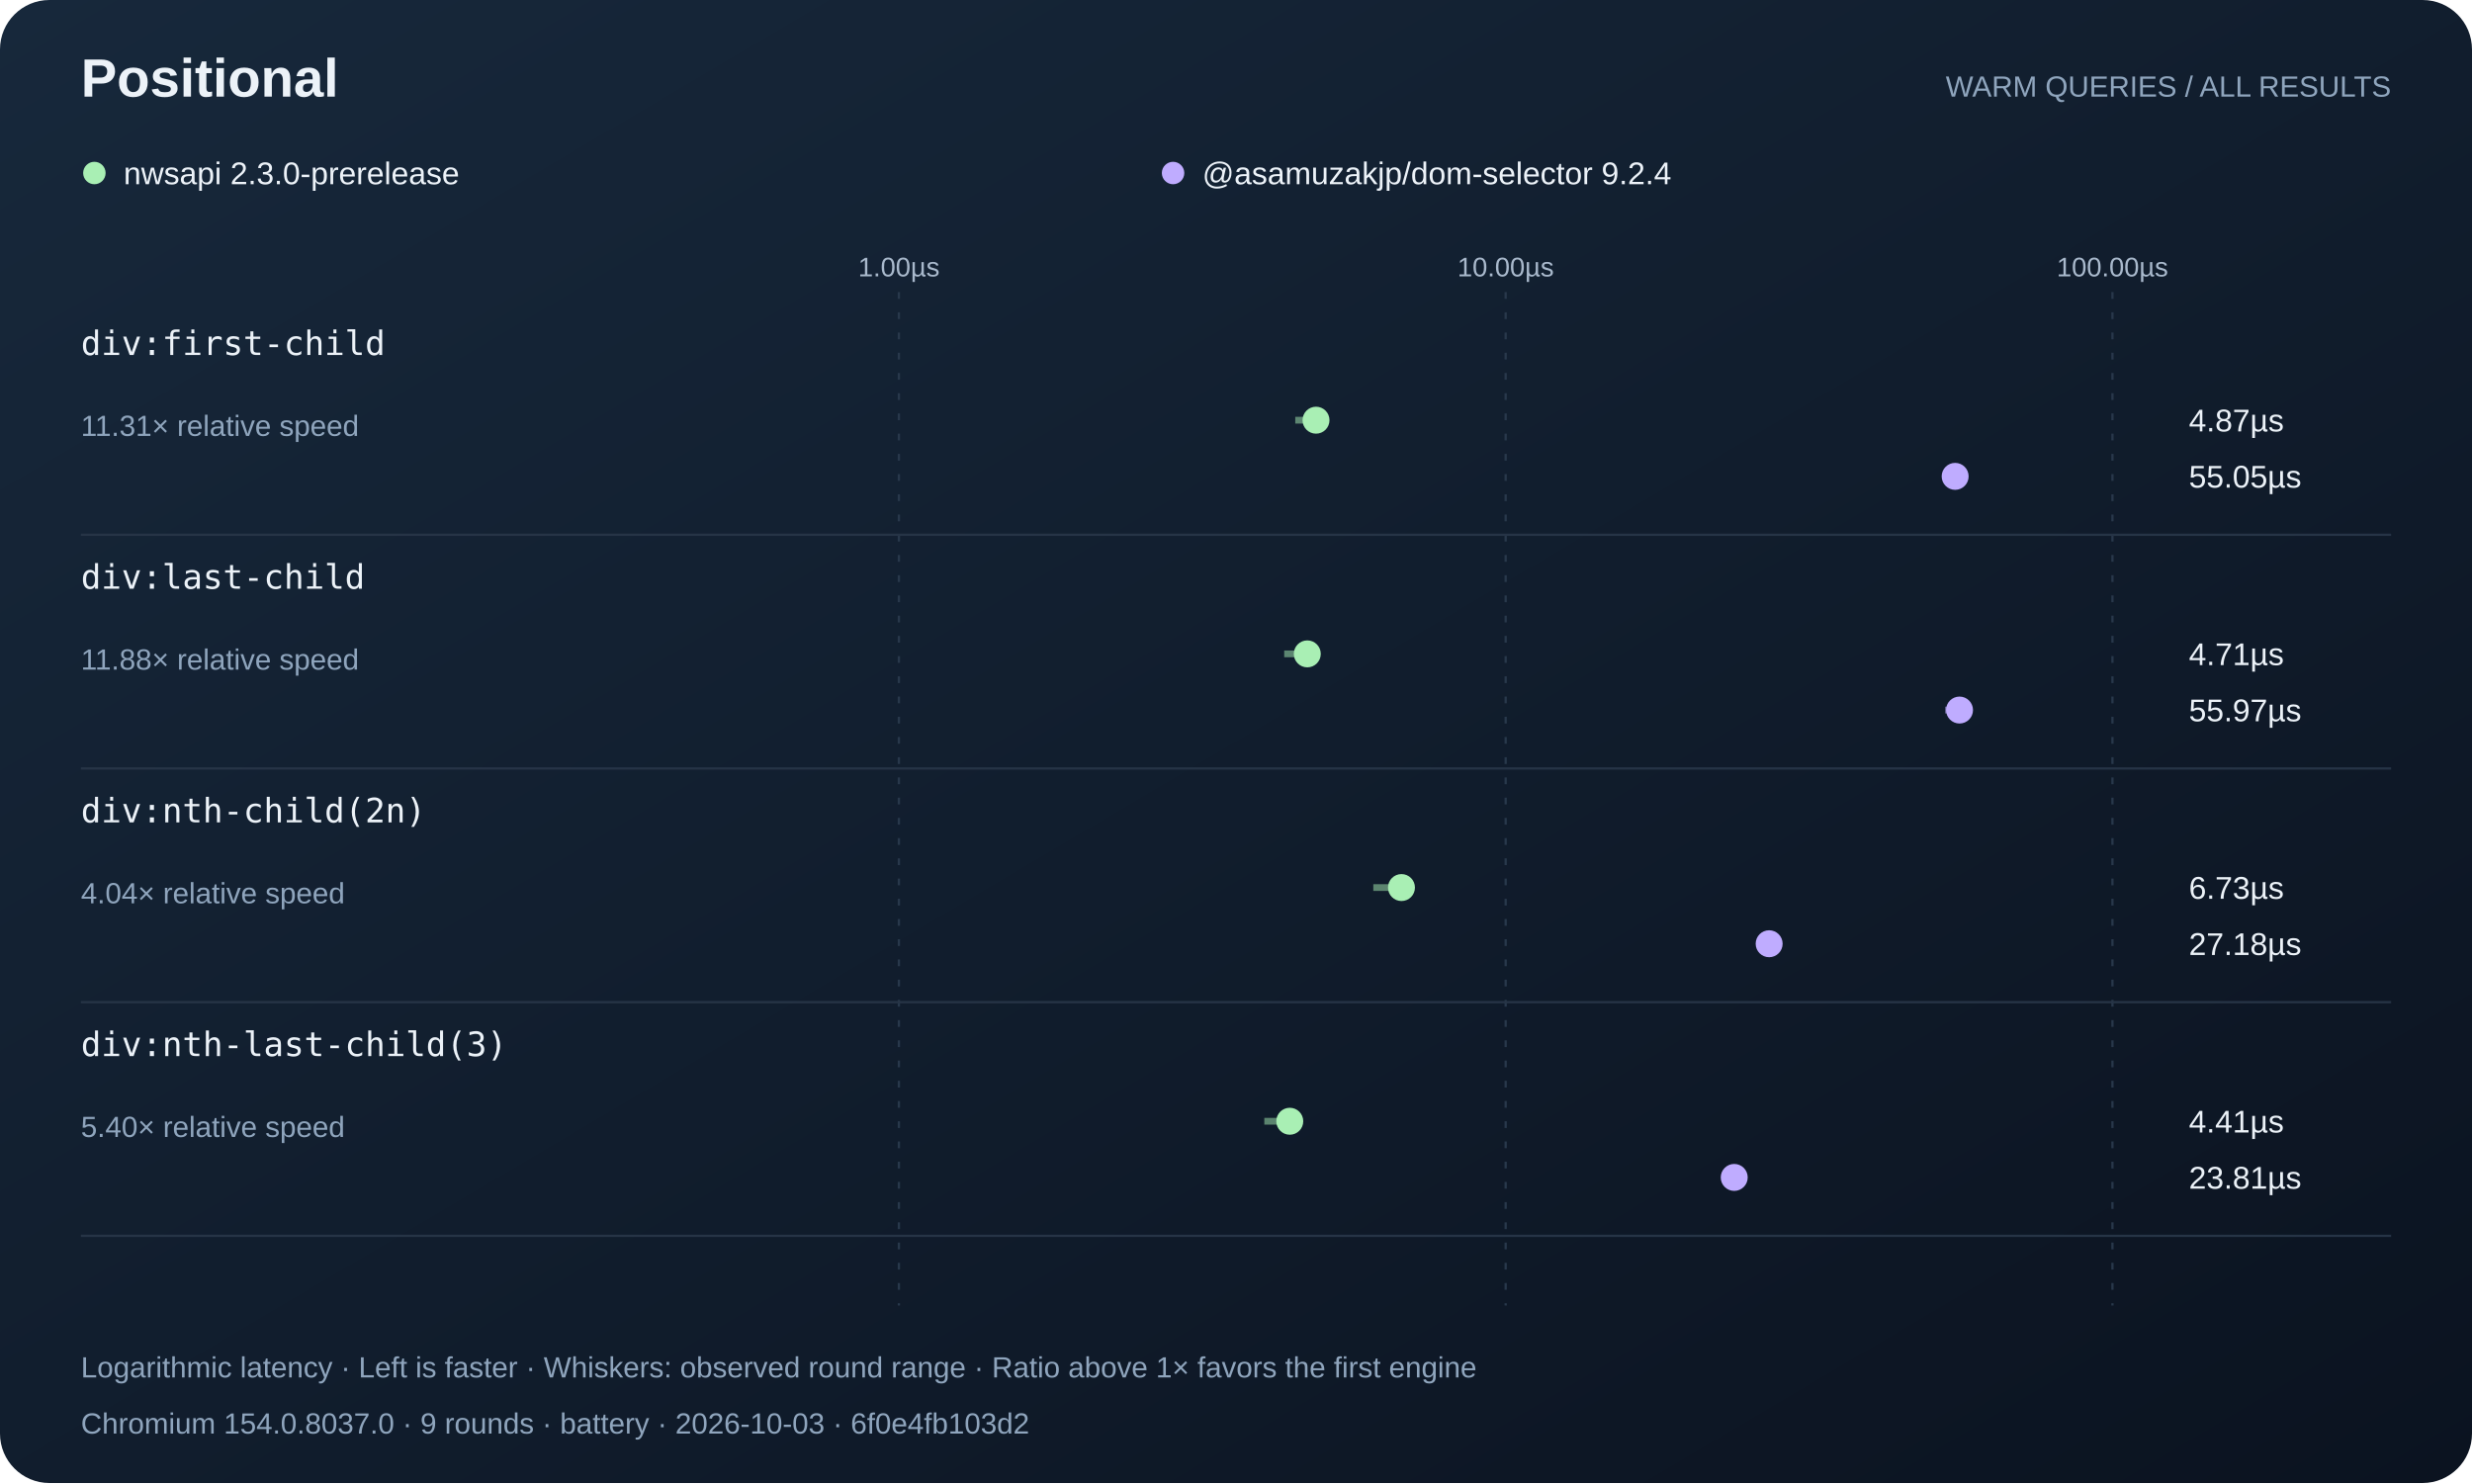
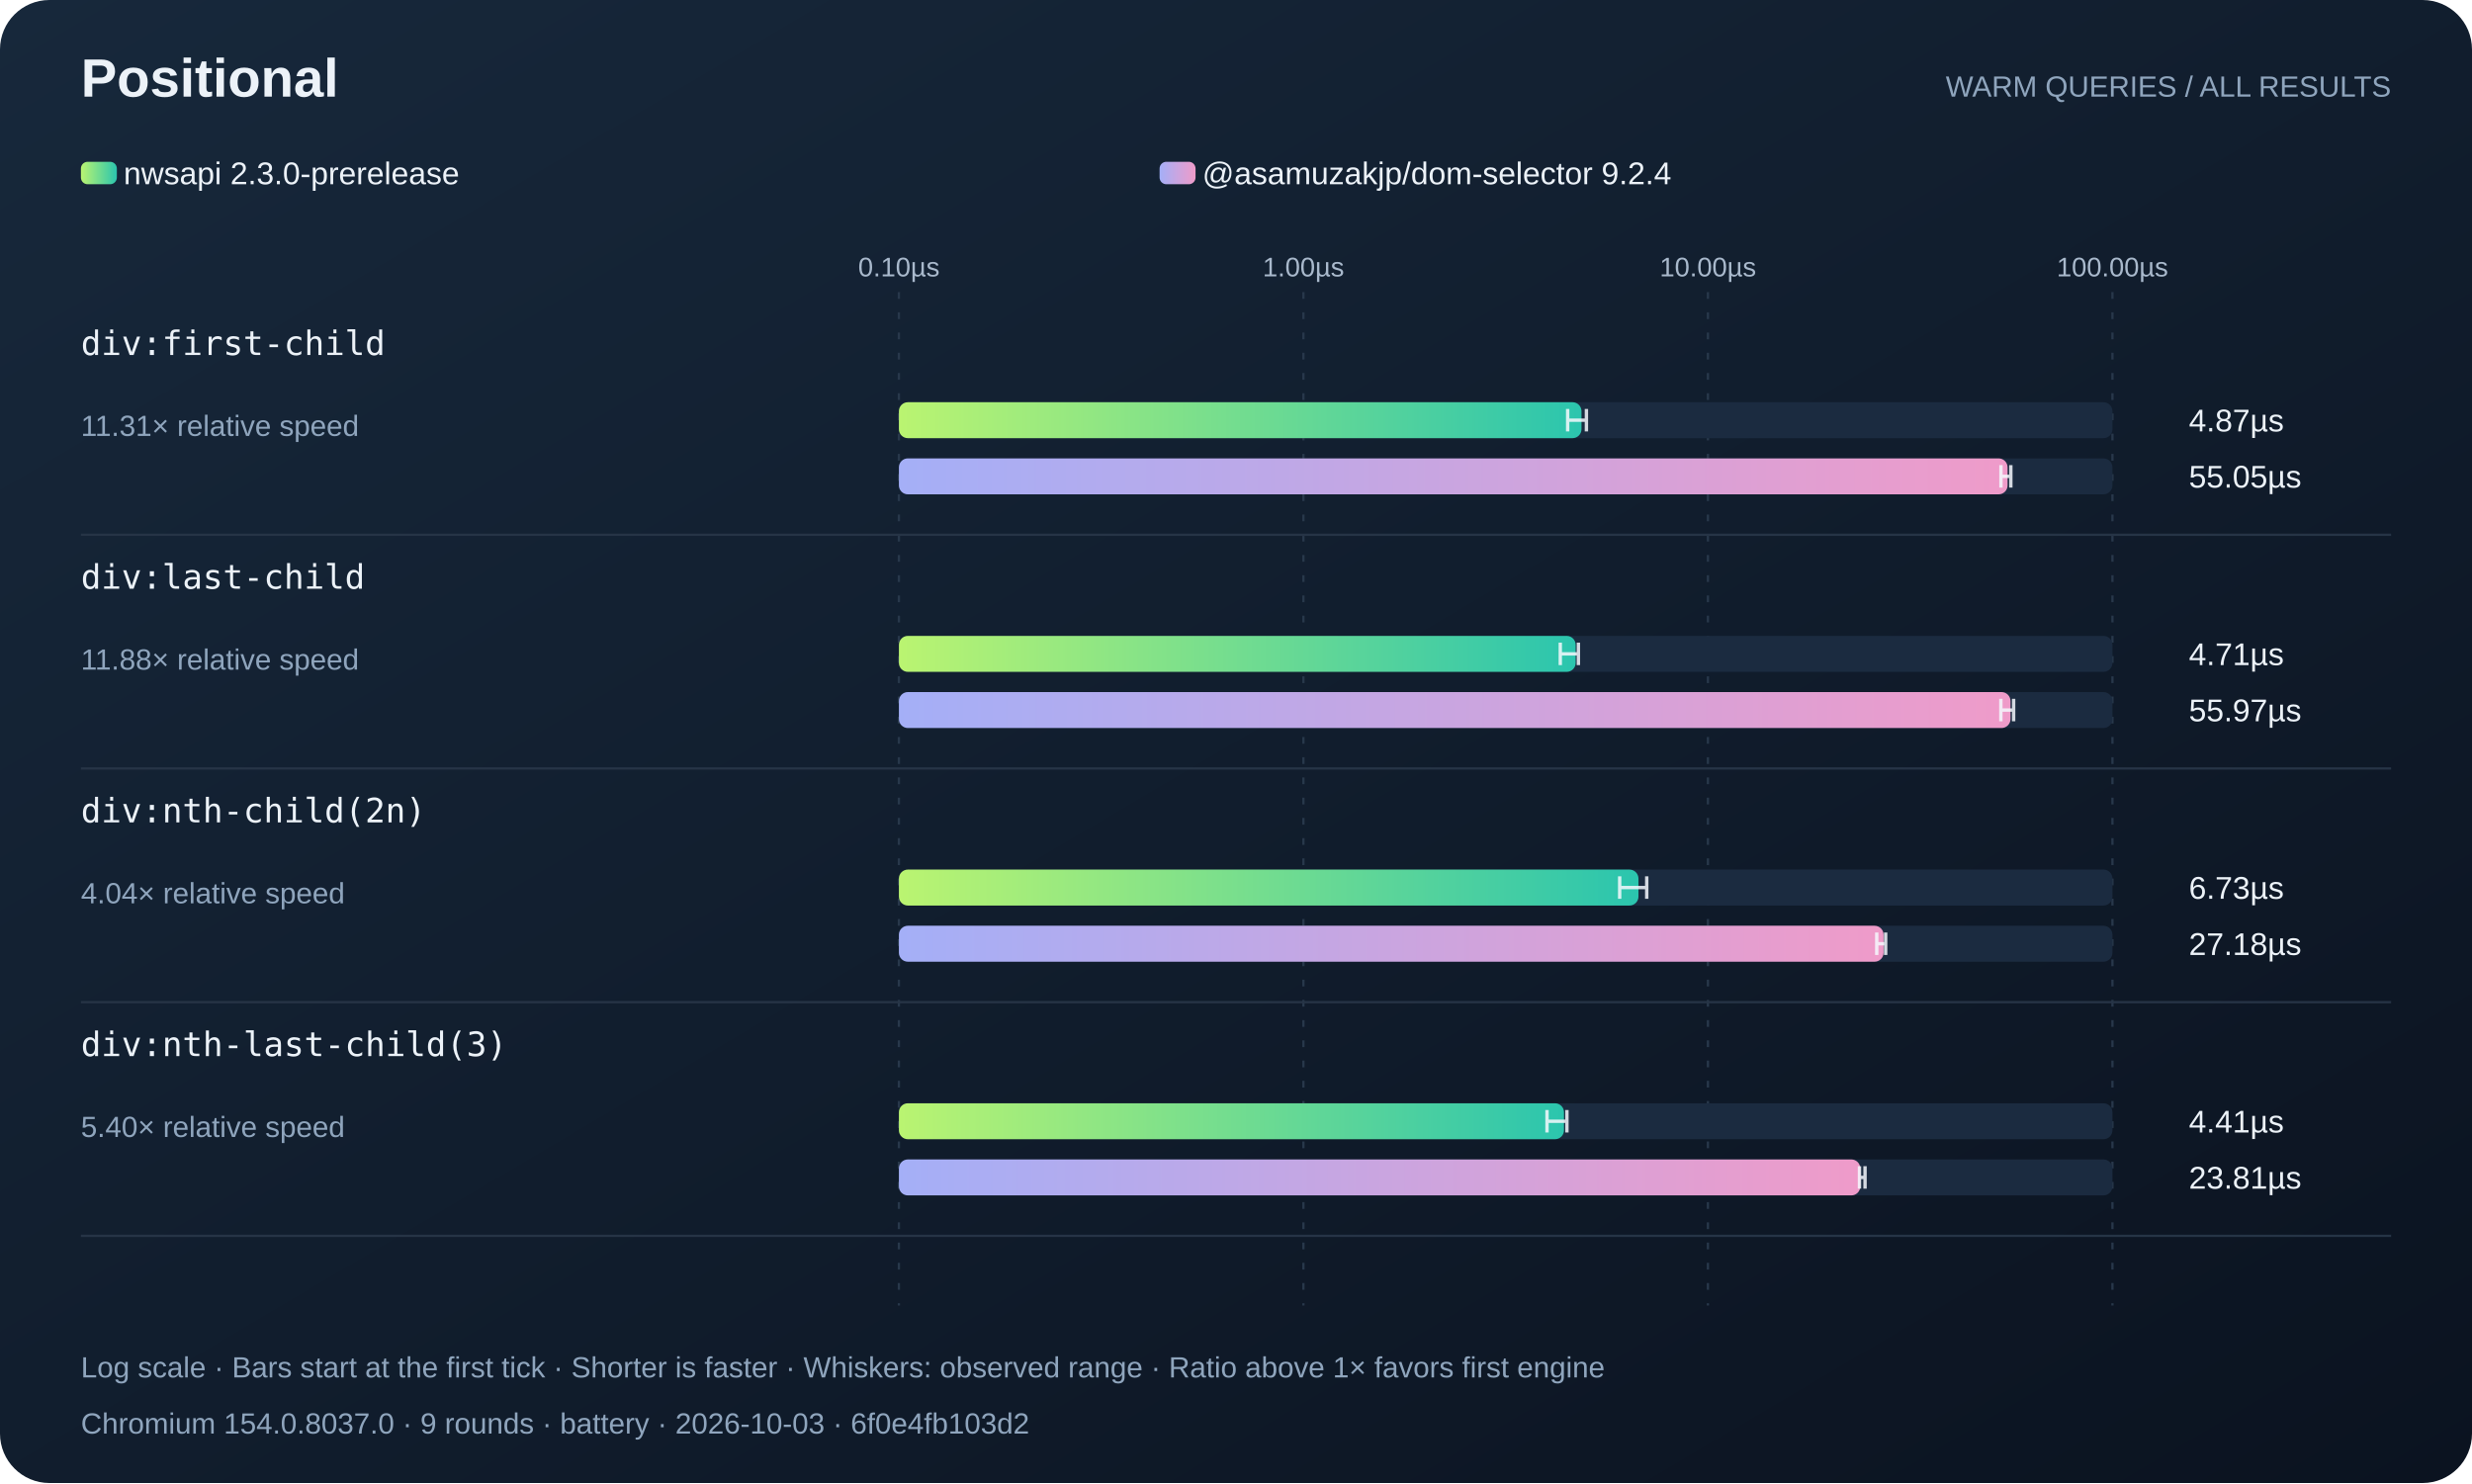
<svg xmlns="http://www.w3.org/2000/svg" width="1100" height="660" viewBox="0 0 1100 660" role="img">
  <defs>
+     <linearGradient id="series0">
+       <stop stop-color="#baf471" />
+       <stop offset="1" stop-color="#2bc5ae" />
+     </linearGradient>
+     <linearGradient id="series1">
+       <stop stop-color="#a4aff7" />
+       <stop offset="1" stop-color="#ef9bc9" />
+     </linearGradient>
+     <linearGradient id="series2">
+       <stop stop-color="#80d7ff" />
+       <stop offset="1" stop-color="#739be8" />
+     </linearGradient>
    <linearGradient id="background" x2="1" y2="1">
      <stop stop-color="#17283b" />
      <stop offset="1" stop-color="#0b1320" />
    </linearGradient>
  </defs>
  <rect width="1100" height="660" rx="22" fill="url(#background)" />
  <style>text{font-family:Arial,Helvetica,sans-serif;fill:#ecf2f8}.muted{fill:#8fa5bd;font-size:13px}.tick{fill:#a9b9cc;font-size:12px}.selector{font-family:Menlo,Consolas,monospace;font-size:15px}</style>
  <text x="36" y="43" font-size="24" font-weight="700">Positional</text>
  <text x="1064" y="43" text-anchor="end" class="muted">WARM QUERIES / ALL RESULTS</text>
-   <circle cx="42" cy="77" r="5" fill="#a9efb4" />
+   <rect x="36" y="72" width="16" height="10" rx="3" fill="url(#series0)" />
  <text x="55" y="82" font-size="14">nwsapi 2.3.0-prerelease</text>
-   <circle cx="522" cy="77" r="5" fill="#bfacff" />
+   <rect x="516" y="72" width="16" height="10" rx="3" fill="url(#series1)" />
  <text x="535" y="82" font-size="14">@asamuzakjp/dom-selector 9.2.4</text>
  <path d="M400 130v451" stroke="#28384b" stroke-dasharray="3 6" />
-   <text x="400" y="123" text-anchor="middle" class="tick">1.00µs</text>
-   <path d="M670 130v451" stroke="#28384b" stroke-dasharray="3 6" />
-   <text x="670" y="123" text-anchor="middle" class="tick">10.00µs</text>
+   <text x="400" y="123" text-anchor="middle" class="tick">0.10µs</text>
+   <path d="M580 130v451" stroke="#28384b" stroke-dasharray="3 6" />
+   <text x="580" y="123" text-anchor="middle" class="tick">1.00µs</text>
+   <path d="M760 130v451" stroke="#28384b" stroke-dasharray="3 6" />
+   <text x="760" y="123" text-anchor="middle" class="tick">10.00µs</text>
  <path d="M940 130v451" stroke="#28384b" stroke-dasharray="3 6" />
  <text x="940" y="123" text-anchor="middle" class="tick">100.00µs</text>
  <g>
    <text x="36" y="158" class="selector">div:first-child</text>
    <text x="36" y="194" class="muted">11.31× relative speed</text>
-     <g fill="#a9efb4">
-       <path d="M576.37 187h12.53" stroke="#a9efb4" stroke-width="3" stroke-opacity=".5" />
-       <circle cx="585.605" cy="187" r="6" />
+     <g>
+       <rect x="400" y="179" width="540" height="16" rx="4" fill="#1b2b40" />
+       <rect x="400" y="179" width="303.737" height="16" rx="4" fill="url(#series0)" />
+       <path d="M697.58 187h8.35m-8.35-5v10m8.35-10v10" stroke="#f4f8fc" stroke-width="1.5" stroke-opacity=".85" />
      <text x="974" y="192" font-size="14">4.87µs</text>
    </g>
-     <g fill="#bfacff">
-       <path d="M865.58 212h6.6" stroke="#bfacff" stroke-width="3" stroke-opacity=".5" />
-       <circle cx="870.012" cy="212" r="6" />
+     <g>
+       <rect x="400" y="204" width="540" height="16" rx="4" fill="#1b2b40" />
+       <rect x="400" y="204" width="493.341" height="16" rx="4" fill="url(#series1)" />
+       <path d="M890.39 212h4.4m-4.4-5v10m4.4-10v10" stroke="#f4f8fc" stroke-width="1.5" stroke-opacity=".85" />
      <text x="974" y="217" font-size="14">55.05µs</text>
    </g>
    <path d="M36 238h1028" stroke="#263446" />
  </g>
  <g>
    <text x="36" y="262" class="selector">div:last-child</text>
    <text x="36" y="298" class="muted">11.88× relative speed</text>
-     <g fill="#a9efb4">
-       <path d="M571.45 291h12.1" stroke="#a9efb4" stroke-width="3" stroke-opacity=".5" />
-       <circle cx="581.721" cy="291" r="6" />
+     <g>
+       <rect x="400" y="283" width="540" height="16" rx="4" fill="#1b2b40" />
+       <rect x="400" y="283" width="301.147" height="16" rx="4" fill="url(#series0)" />
+       <path d="M694.3 291h8.06m-8.06-5v10m8.06-10v10" stroke="#f4f8fc" stroke-width="1.5" stroke-opacity=".85" />
      <text x="974" y="296" font-size="14">4.71µs</text>
    </g>
-     <g fill="#bfacff">
-       <path d="M865.52 316h8.52" stroke="#bfacff" stroke-width="3" stroke-opacity=".5" />
-       <circle cx="871.957" cy="316" r="6" />
+     <g>
+       <rect x="400" y="308" width="540" height="16" rx="4" fill="#1b2b40" />
+       <rect x="400" y="308" width="494.638" height="16" rx="4" fill="url(#series1)" />
+       <path d="M890.35 316h5.68m-5.68-5v10m5.68-10v10" stroke="#f4f8fc" stroke-width="1.5" stroke-opacity=".85" />
      <text x="974" y="321" font-size="14">55.97µs</text>
    </g>
    <path d="M36 342h1028" stroke="#263446" />
  </g>
  <g>
    <text x="36" y="366" class="selector">div:nth-child(2n)</text>
    <text x="36" y="402" class="muted">4.04× relative speed</text>
-     <g fill="#a9efb4">
-       <path d="M611.1 395h18.05" stroke="#a9efb4" stroke-width="3" stroke-opacity=".5" />
-       <circle cx="623.631" cy="395" r="6" />
+     <g>
+       <rect x="400" y="387" width="540" height="16" rx="4" fill="#1b2b40" />
+       <rect x="400" y="387" width="329.088" height="16" rx="4" fill="url(#series0)" />
+       <path d="M720.73 395h12.04m-12.04-5v10m12.04-10v10" stroke="#f4f8fc" stroke-width="1.5" stroke-opacity=".85" />
      <text x="974" y="400" font-size="14">6.73µs</text>
    </g>
-     <g fill="#bfacff">
-       <path d="M782.68 420h5.96" stroke="#bfacff" stroke-width="3" stroke-opacity=".5" />
-       <circle cx="787.241" cy="420" r="6" />
+     <g>
+       <rect x="400" y="412" width="540" height="16" rx="4" fill="#1b2b40" />
+       <rect x="400" y="412" width="438.16" height="16" rx="4" fill="url(#series1)" />
+       <path d="M835.12 420h3.97m-3.97-5v10m3.97-10v10" stroke="#f4f8fc" stroke-width="1.5" stroke-opacity=".85" />
      <text x="974" y="425" font-size="14">27.18µs</text>
    </g>
    <path d="M36 446h1028" stroke="#263446" />
  </g>
  <g>
    <text x="36" y="470" class="selector">div:nth-last-child(3)</text>
    <text x="36" y="506" class="muted">5.40× relative speed</text>
-     <g fill="#a9efb4">
-       <path d="M562.6 499h13.27" stroke="#a9efb4" stroke-width="3" stroke-opacity=".5" />
-       <circle cx="573.926" cy="499" r="6" />
+     <g>
+       <rect x="400" y="491" width="540" height="16" rx="4" fill="#1b2b40" />
+       <rect x="400" y="491" width="295.951" height="16" rx="4" fill="url(#series0)" />
+       <path d="M688.4 499h8.85m-8.86-5v10m8.86-10v10" stroke="#f4f8fc" stroke-width="1.5" stroke-opacity=".85" />
      <text x="974" y="504" font-size="14">4.41µs</text>
    </g>
-     <g fill="#bfacff">
-       <path d="M771.16 524h3.7" stroke="#bfacff" stroke-width="3" stroke-opacity=".5" />
-       <circle cx="771.702" cy="524" r="6" />
+     <g>
+       <rect x="400" y="516" width="540" height="16" rx="4" fill="#1b2b40" />
+       <rect x="400" y="516" width="427.802" height="16" rx="4" fill="url(#series1)" />
+       <path d="M827.44 524h2.47m-2.47-5v10m2.47-10v10" stroke="#f4f8fc" stroke-width="1.5" stroke-opacity=".85" />
      <text x="974" y="529" font-size="14">23.81µs</text>
    </g>
    <path d="M36 550h1028" stroke="#263446" />
  </g>
-   <text x="36" y="613" class="muted">Logarithmic latency · Left is faster · Whiskers: observed round range · Ratio above 1× favors the first engine</text>
+   <text x="36" y="613" class="muted">Log scale · Bars start at the first tick · Shorter is faster · Whiskers: observed range · Ratio above 1× favors first engine</text>
  <text x="36" y="638" class="muted">Chromium 154.0.8037.0 · 9 rounds · battery · 2026-10-03 · 6f0e4fb103d2</text>
</svg>
